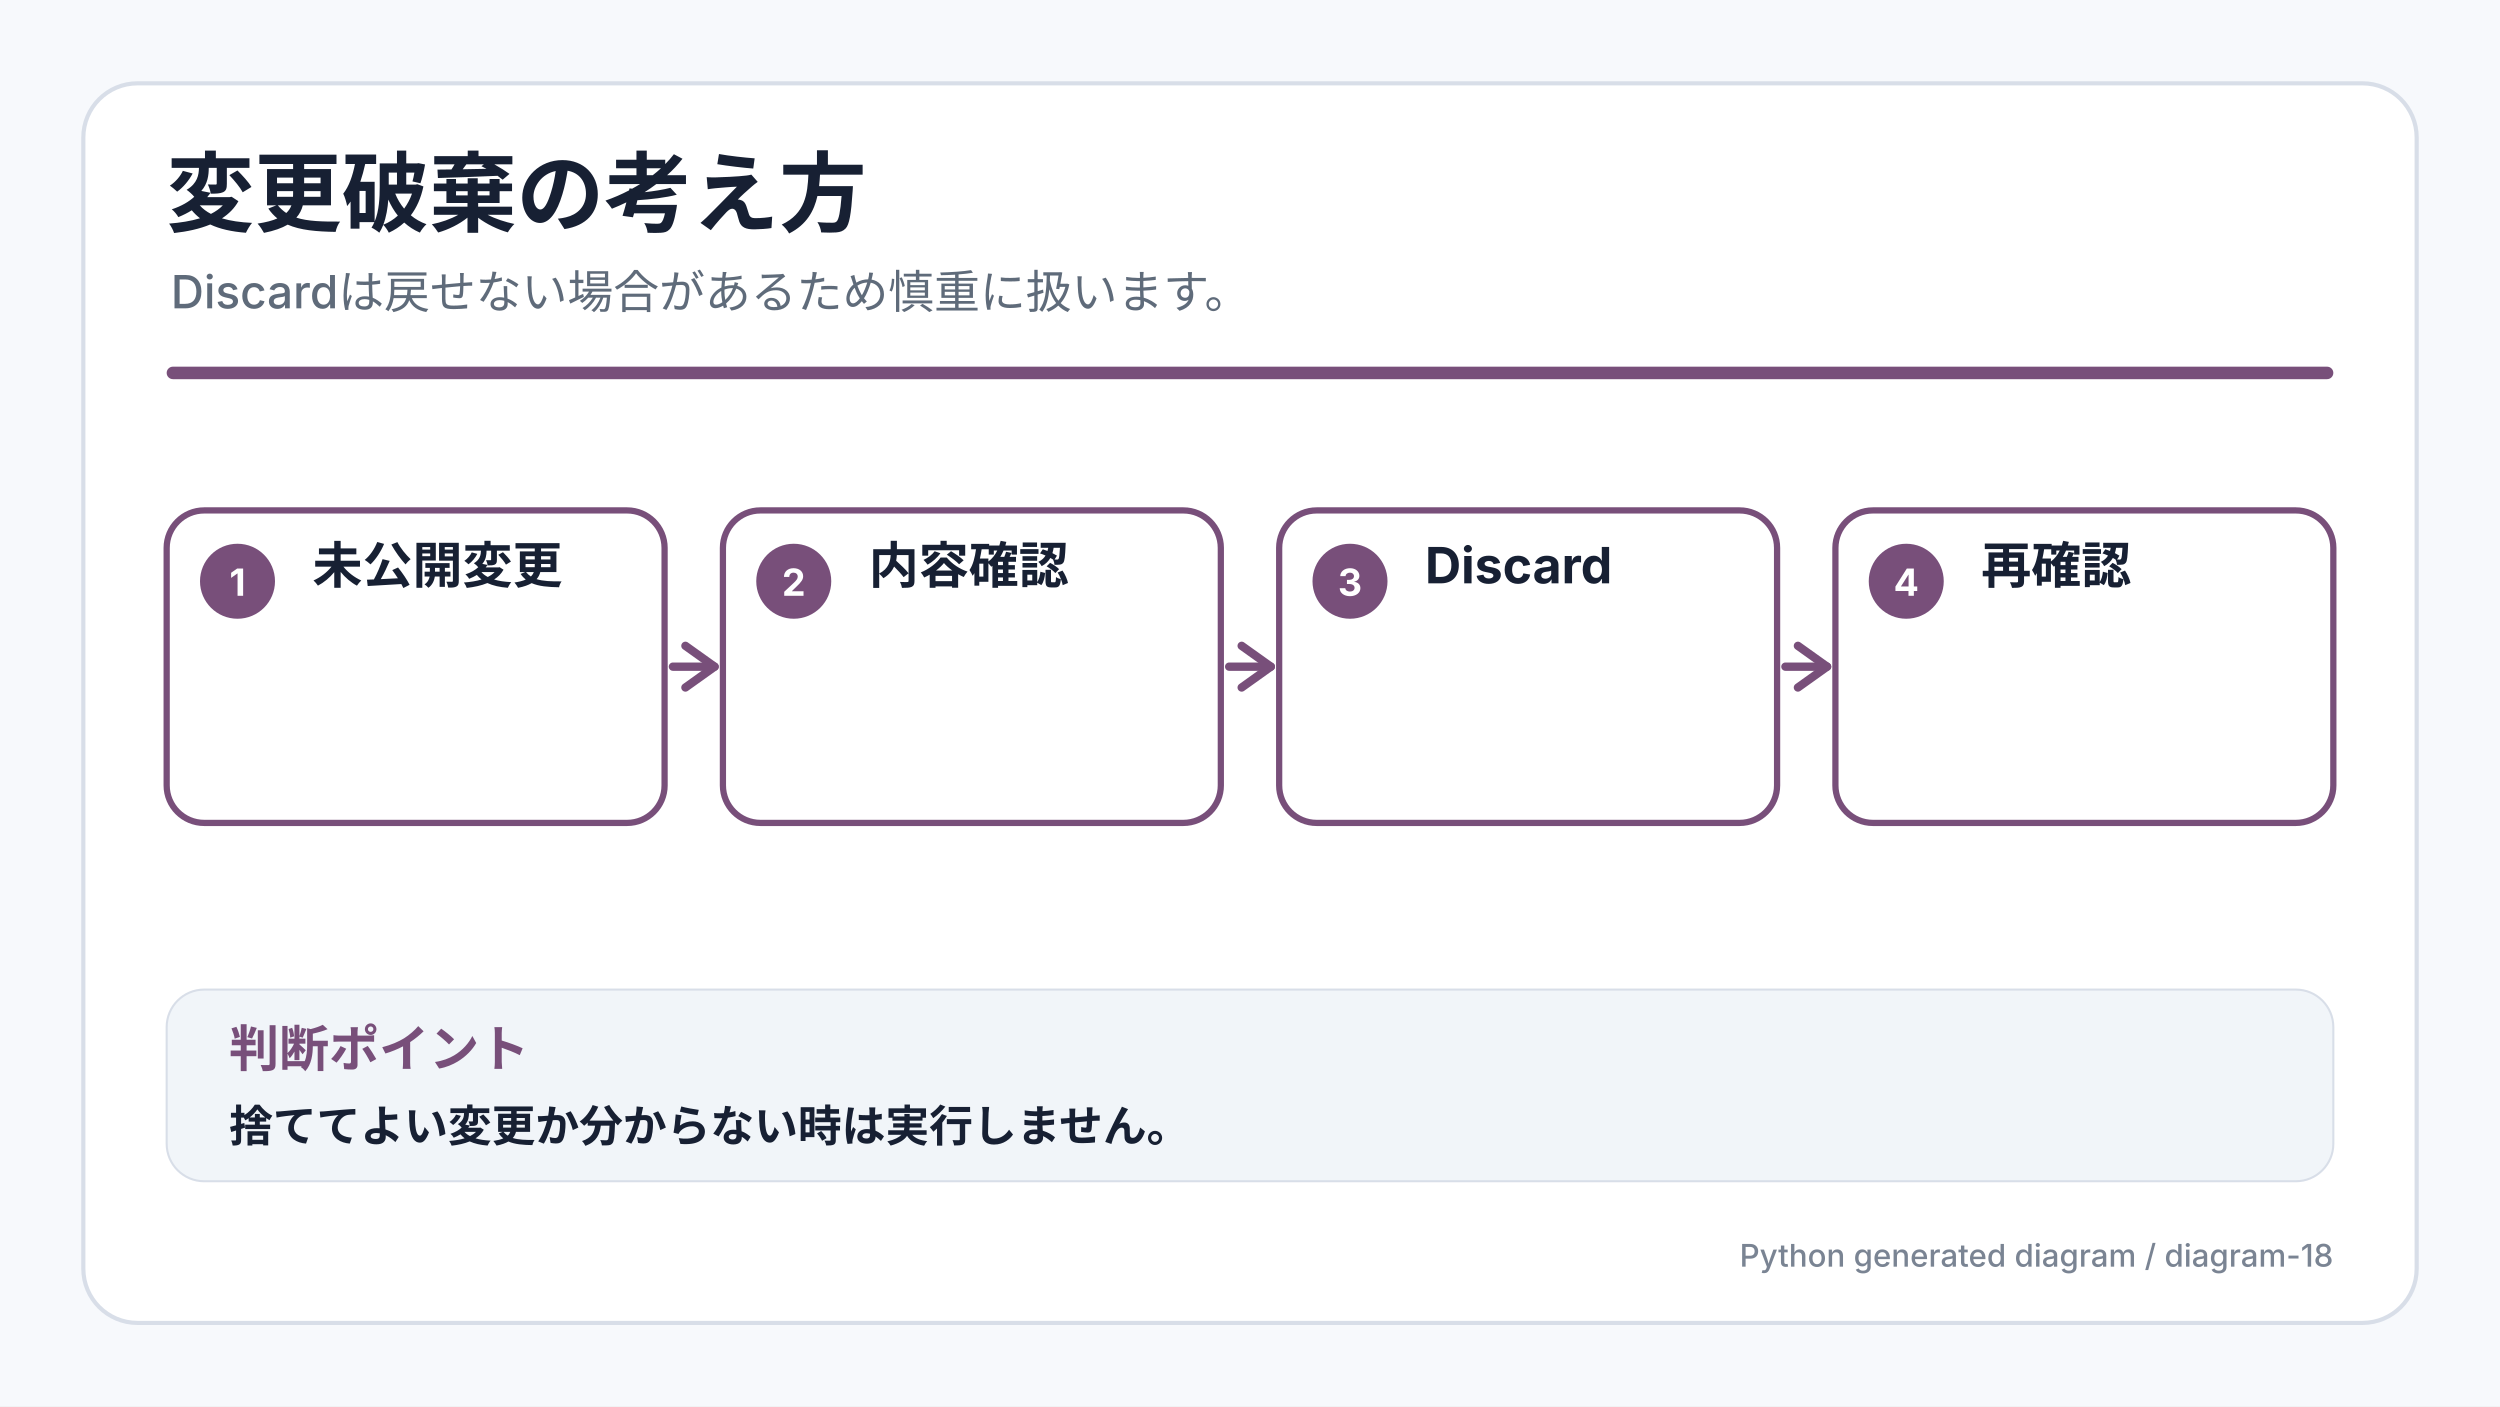
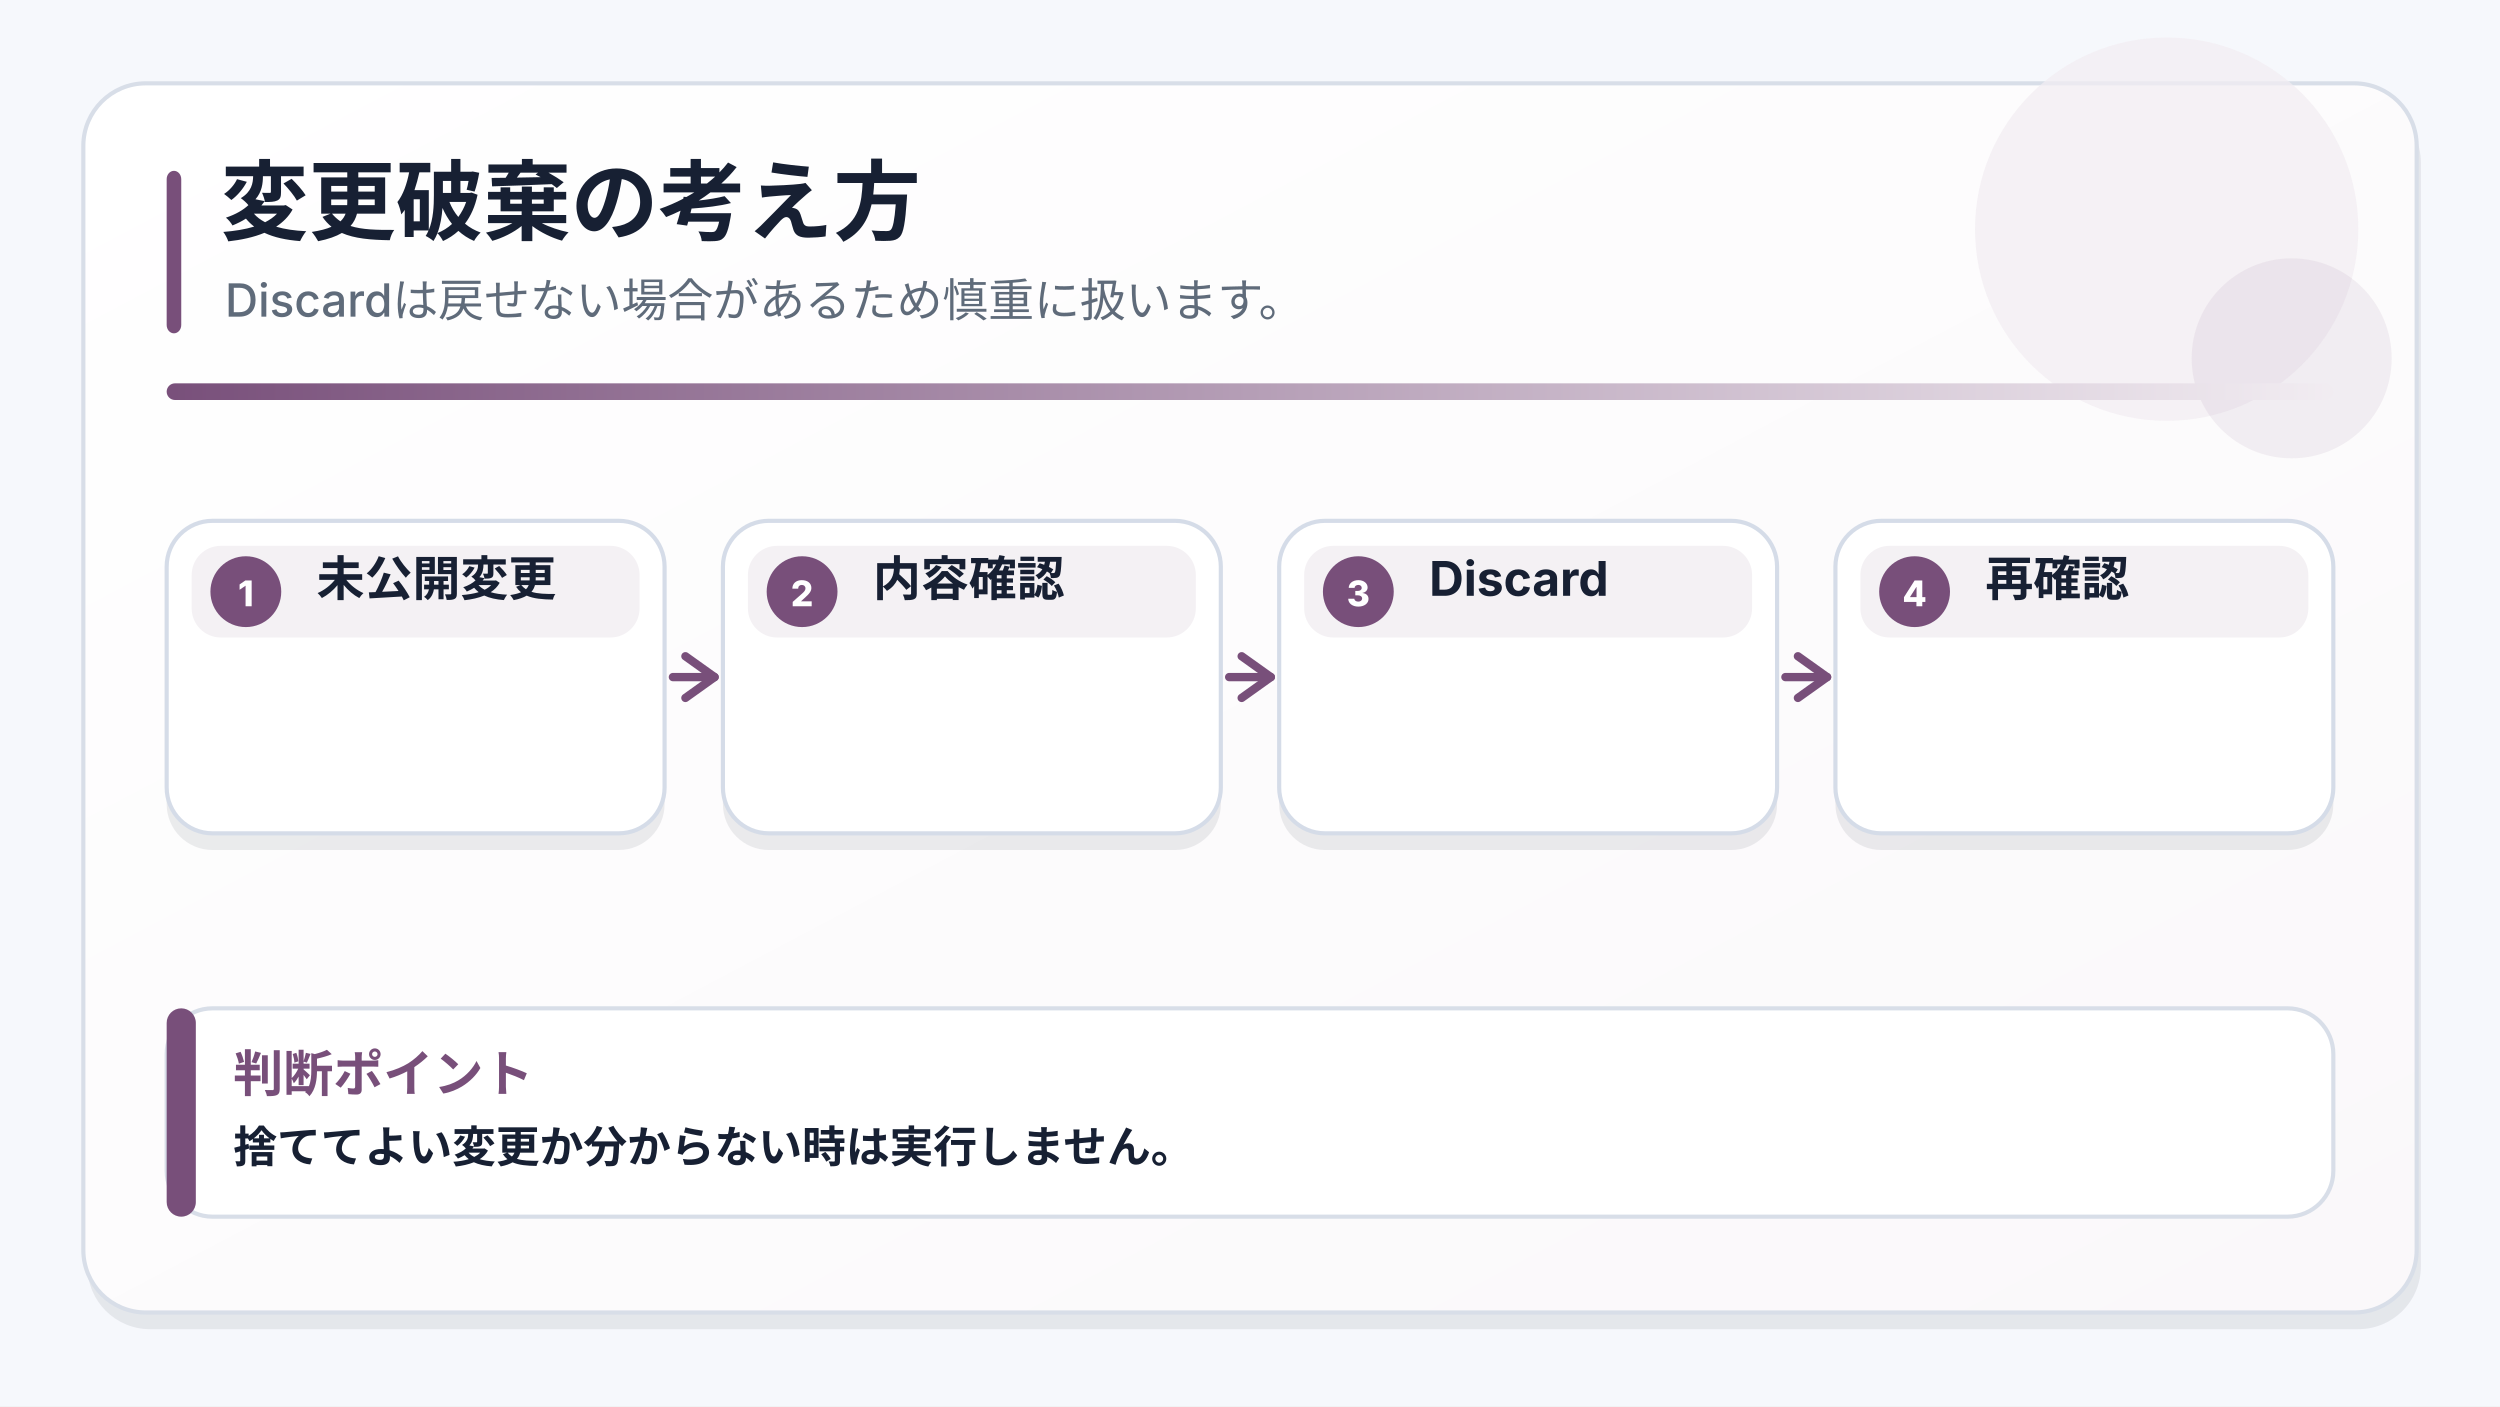
<svg xmlns="http://www.w3.org/2000/svg" width="1200" height="675" viewBox="0 0 1200 675" role="img">
-   <rect width="1200" height="675" fill="#F7F9FC" />
-   <rect x="40" y="40" width="1120" height="595" rx="26" fill="#ffffff" stroke="#D8DEE8" stroke-width="2" />
-   <text x="80" y="108" font-family="-apple-system, BlinkMacSystemFont, Segoe UI, sans-serif" font-size="42" font-weight="800" fill="#172033" text-anchor="start">変更破棄の考え方</text>
-   <text x="82" y="148" font-family="-apple-system, BlinkMacSystemFont, Segoe UI, sans-serif" font-size="22" font-weight="500" fill="#5F6B7A" text-anchor="start">Discardは戻せない場合があるため慎重に扱います。</text>
-   <rect x="80" y="176" width="1040" height="6" rx="3" fill="#784F7A" />
-   <rect x="80" y="245" width="239" height="150" rx="18" fill="#ffffff" stroke="#784F7A" stroke-width="3" />
-   <circle cx="114" cy="279" r="18" fill="#784F7A" />
-   <text x="114" y="286" font-family="-apple-system, BlinkMacSystemFont, Segoe UI, sans-serif" font-size="18" font-weight="700" fill="#ffffff" text-anchor="middle">1</text>
-   <text x="150" y="280" font-family="-apple-system, BlinkMacSystemFont, Segoe UI, sans-serif" font-size="24" font-weight="700" fill="#172033" text-anchor="start">未公開変更</text>
-   <line x1="323" y1="320" x2="343" y2="320" stroke="#784F7A" stroke-width="4" stroke-linecap="round" />
-   <path d="M 329 310 L 343 320 L 329 330" fill="none" stroke="#784F7A" stroke-width="4" stroke-linecap="round" stroke-linejoin="round" />
-   <rect x="347" y="245" width="239" height="150" rx="18" fill="#ffffff" stroke="#784F7A" stroke-width="3" />
-   <circle cx="381" cy="279" r="18" fill="#784F7A" />
-   <text x="381" y="286" font-family="-apple-system, BlinkMacSystemFont, Segoe UI, sans-serif" font-size="18" font-weight="700" fill="#ffffff" text-anchor="middle">2</text>
-   <text x="417" y="280" font-family="-apple-system, BlinkMacSystemFont, Segoe UI, sans-serif" font-size="24" font-weight="700" fill="#172033" text-anchor="start">内容確認</text>
-   <line x1="590" y1="320" x2="610" y2="320" stroke="#784F7A" stroke-width="4" stroke-linecap="round" />
-   <path d="M 596 310 L 610 320 L 596 330" fill="none" stroke="#784F7A" stroke-width="4" stroke-linecap="round" stroke-linejoin="round" />
-   <rect x="614" y="245" width="239" height="150" rx="18" fill="#ffffff" stroke="#784F7A" stroke-width="3" />
-   <circle cx="648" cy="279" r="18" fill="#784F7A" />
-   <text x="648" y="286" font-family="-apple-system, BlinkMacSystemFont, Segoe UI, sans-serif" font-size="18" font-weight="700" fill="#ffffff" text-anchor="middle">3</text>
-   <text x="684" y="280" font-family="-apple-system, BlinkMacSystemFont, Segoe UI, sans-serif" font-size="24" font-weight="700" fill="#172033" text-anchor="start">Discard</text>
-   <line x1="857" y1="320" x2="877" y2="320" stroke="#784F7A" stroke-width="4" stroke-linecap="round" />
-   <path d="M 863 310 L 877 320 L 863 330" fill="none" stroke="#784F7A" stroke-width="4" stroke-linecap="round" stroke-linejoin="round" />
-   <rect x="881" y="245" width="239" height="150" rx="18" fill="#ffffff" stroke="#784F7A" stroke-width="3" />
-   <circle cx="915" cy="279" r="18" fill="#784F7A" />
-   <text x="915" y="286" font-family="-apple-system, BlinkMacSystemFont, Segoe UI, sans-serif" font-size="18" font-weight="700" fill="#ffffff" text-anchor="middle">4</text>
-   <text x="951" y="280" font-family="-apple-system, BlinkMacSystemFont, Segoe UI, sans-serif" font-size="24" font-weight="700" fill="#172033" text-anchor="start">再確認</text>
-   <rect x="80" y="475" width="1040" height="92" rx="18" fill="#F1F5F9" stroke="#D8DEE8" />
-   <text x="110" y="512" font-family="-apple-system, BlinkMacSystemFont, Segoe UI, sans-serif" font-size="24" font-weight="800" fill="#784F7A" text-anchor="start">判断ポイント</text>
-   <text x="110" y="548" font-family="-apple-system, BlinkMacSystemFont, Segoe UI, sans-serif" font-size="21" font-weight="600" fill="#172033" text-anchor="start">捨ててよい変更か分からない時は実行しません。</text>
-   <text x="1120" y="608" font-family="-apple-system, BlinkMacSystemFont, Segoe UI, sans-serif" font-size="15" font-weight="500" fill="#7A8493" text-anchor="end">Python generated diagram / diagram-18</text>
+   <defs>
+     <linearGradient id="bg" x1="0" y1="0" x2="1" y2="1">
+       <stop offset="0%" stop-color="#FFFFFF" />
+       <stop offset="100%" stop-color="#FAF8FA" />
+     </linearGradient>
+     <linearGradient id="bar" x1="0" y1="0" x2="1" y2="0">
+       <stop offset="0%" stop-color="#784F7A" />
+       <stop offset="100%" stop-color="#F2EDF2" />
+     </linearGradient>
+   </defs>
+   <rect width="1200" height="675" fill="#F6F8FC" />
+   <rect x="42" y="48" width="1120" height="590" rx="30" fill="#0F172A" opacity="0.08" />
+   <rect x="40" y="40" width="1120" height="590" rx="30" fill="url(#bg)" stroke="#D8DEE8" stroke-width="2" />
+   <circle cx="1040" cy="110" r="92" fill="#F2EDF2" opacity="0.72" />
+   <circle cx="1100" cy="172" r="48" fill="#784F7A" opacity="0.08" />
+   <rect x="80" y="82" width="7" height="78" rx="4" fill="#784F7A" />
+   <text x="106" y="112" font-family="-apple-system, BlinkMacSystemFont, Segoe UI, sans-serif" font-size="42" font-weight="800" fill="#172033" text-anchor="start">変更破棄の考え方</text>
+   <text x="108" y="152" font-family="-apple-system, BlinkMacSystemFont, Segoe UI, sans-serif" font-size="22" font-weight="500" fill="#5F6B7A" text-anchor="start">Discardは戻せない場合があるため慎重に扱います。</text>
+   <rect x="80" y="184" width="1040" height="8" rx="4" fill="url(#bar)" />
+   <rect x="80" y="258" width="239" height="150" rx="22" fill="#0F172A" opacity="0.08" />
+   <rect x="80" y="250" width="239" height="150" rx="22" fill="#ffffff" stroke="#D5DCE8" stroke-width="2" />
+   <rect x="92" y="262" width="215" height="44" rx="14" fill="#F4F1F4" />
+   <circle cx="118" cy="284" r="17" fill="#784F7A" />
+   <text x="118" y="291" font-family="-apple-system, BlinkMacSystemFont, Segoe UI, sans-serif" font-size="17" font-weight="800" fill="#ffffff" text-anchor="middle">1</text>
+   <text x="152" y="286" font-family="-apple-system, BlinkMacSystemFont, Segoe UI, sans-serif" font-size="23" font-weight="750" fill="#172033" text-anchor="start">未公開変更</text>
+   <line x1="323" y1="325" x2="343" y2="325" stroke="#784F7A" stroke-width="4" stroke-linecap="round" />
+   <path d="M 329 315 L 343 325 L 329 335" fill="none" stroke="#784F7A" stroke-width="4" stroke-linecap="round" stroke-linejoin="round" />
+   <rect x="347" y="258" width="239" height="150" rx="22" fill="#0F172A" opacity="0.08" />
+   <rect x="347" y="250" width="239" height="150" rx="22" fill="#ffffff" stroke="#D5DCE8" stroke-width="2" />
+   <rect x="359" y="262" width="215" height="44" rx="14" fill="#F4F1F4" />
+   <circle cx="385" cy="284" r="17" fill="#784F7A" />
+   <text x="385" y="291" font-family="-apple-system, BlinkMacSystemFont, Segoe UI, sans-serif" font-size="17" font-weight="800" fill="#ffffff" text-anchor="middle">2</text>
+   <text x="419" y="286" font-family="-apple-system, BlinkMacSystemFont, Segoe UI, sans-serif" font-size="23" font-weight="750" fill="#172033" text-anchor="start">内容確認</text>
+   <line x1="590" y1="325" x2="610" y2="325" stroke="#784F7A" stroke-width="4" stroke-linecap="round" />
+   <path d="M 596 315 L 610 325 L 596 335" fill="none" stroke="#784F7A" stroke-width="4" stroke-linecap="round" stroke-linejoin="round" />
+   <rect x="614" y="258" width="239" height="150" rx="22" fill="#0F172A" opacity="0.08" />
+   <rect x="614" y="250" width="239" height="150" rx="22" fill="#ffffff" stroke="#D5DCE8" stroke-width="2" />
+   <rect x="626" y="262" width="215" height="44" rx="14" fill="#F4F1F4" />
+   <circle cx="652" cy="284" r="17" fill="#784F7A" />
+   <text x="652" y="291" font-family="-apple-system, BlinkMacSystemFont, Segoe UI, sans-serif" font-size="17" font-weight="800" fill="#ffffff" text-anchor="middle">3</text>
+   <text x="686" y="286" font-family="-apple-system, BlinkMacSystemFont, Segoe UI, sans-serif" font-size="23" font-weight="750" fill="#172033" text-anchor="start">Discard</text>
+   <line x1="857" y1="325" x2="877" y2="325" stroke="#784F7A" stroke-width="4" stroke-linecap="round" />
+   <path d="M 863 315 L 877 325 L 863 335" fill="none" stroke="#784F7A" stroke-width="4" stroke-linecap="round" stroke-linejoin="round" />
+   <rect x="881" y="258" width="239" height="150" rx="22" fill="#0F172A" opacity="0.08" />
+   <rect x="881" y="250" width="239" height="150" rx="22" fill="#ffffff" stroke="#D5DCE8" stroke-width="2" />
+   <rect x="893" y="262" width="215" height="44" rx="14" fill="#F4F1F4" />
+   <circle cx="919" cy="284" r="17" fill="#784F7A" />
+   <text x="919" y="291" font-family="-apple-system, BlinkMacSystemFont, Segoe UI, sans-serif" font-size="17" font-weight="800" fill="#ffffff" text-anchor="middle">4</text>
+   <text x="953" y="286" font-family="-apple-system, BlinkMacSystemFont, Segoe UI, sans-serif" font-size="23" font-weight="750" fill="#172033" text-anchor="start">再確認</text>
+   <rect x="80" y="484" width="1040" height="100" rx="22" fill="#FFFFFF" stroke="#D8DEE8" stroke-width="2" />
+   <rect x="80" y="484" width="14" height="100" rx="7" fill="#784F7A" />
+   <text x="112" y="524" font-family="-apple-system, BlinkMacSystemFont, Segoe UI, sans-serif" font-size="24" font-weight="800" fill="#784F7A" text-anchor="start">判断ポイント</text>
+   <text x="112" y="558" font-family="-apple-system, BlinkMacSystemFont, Segoe UI, sans-serif" font-size="21" font-weight="600" fill="#172033" text-anchor="start">捨ててよい変更か分からない時は実行しません。</text>
</svg>
